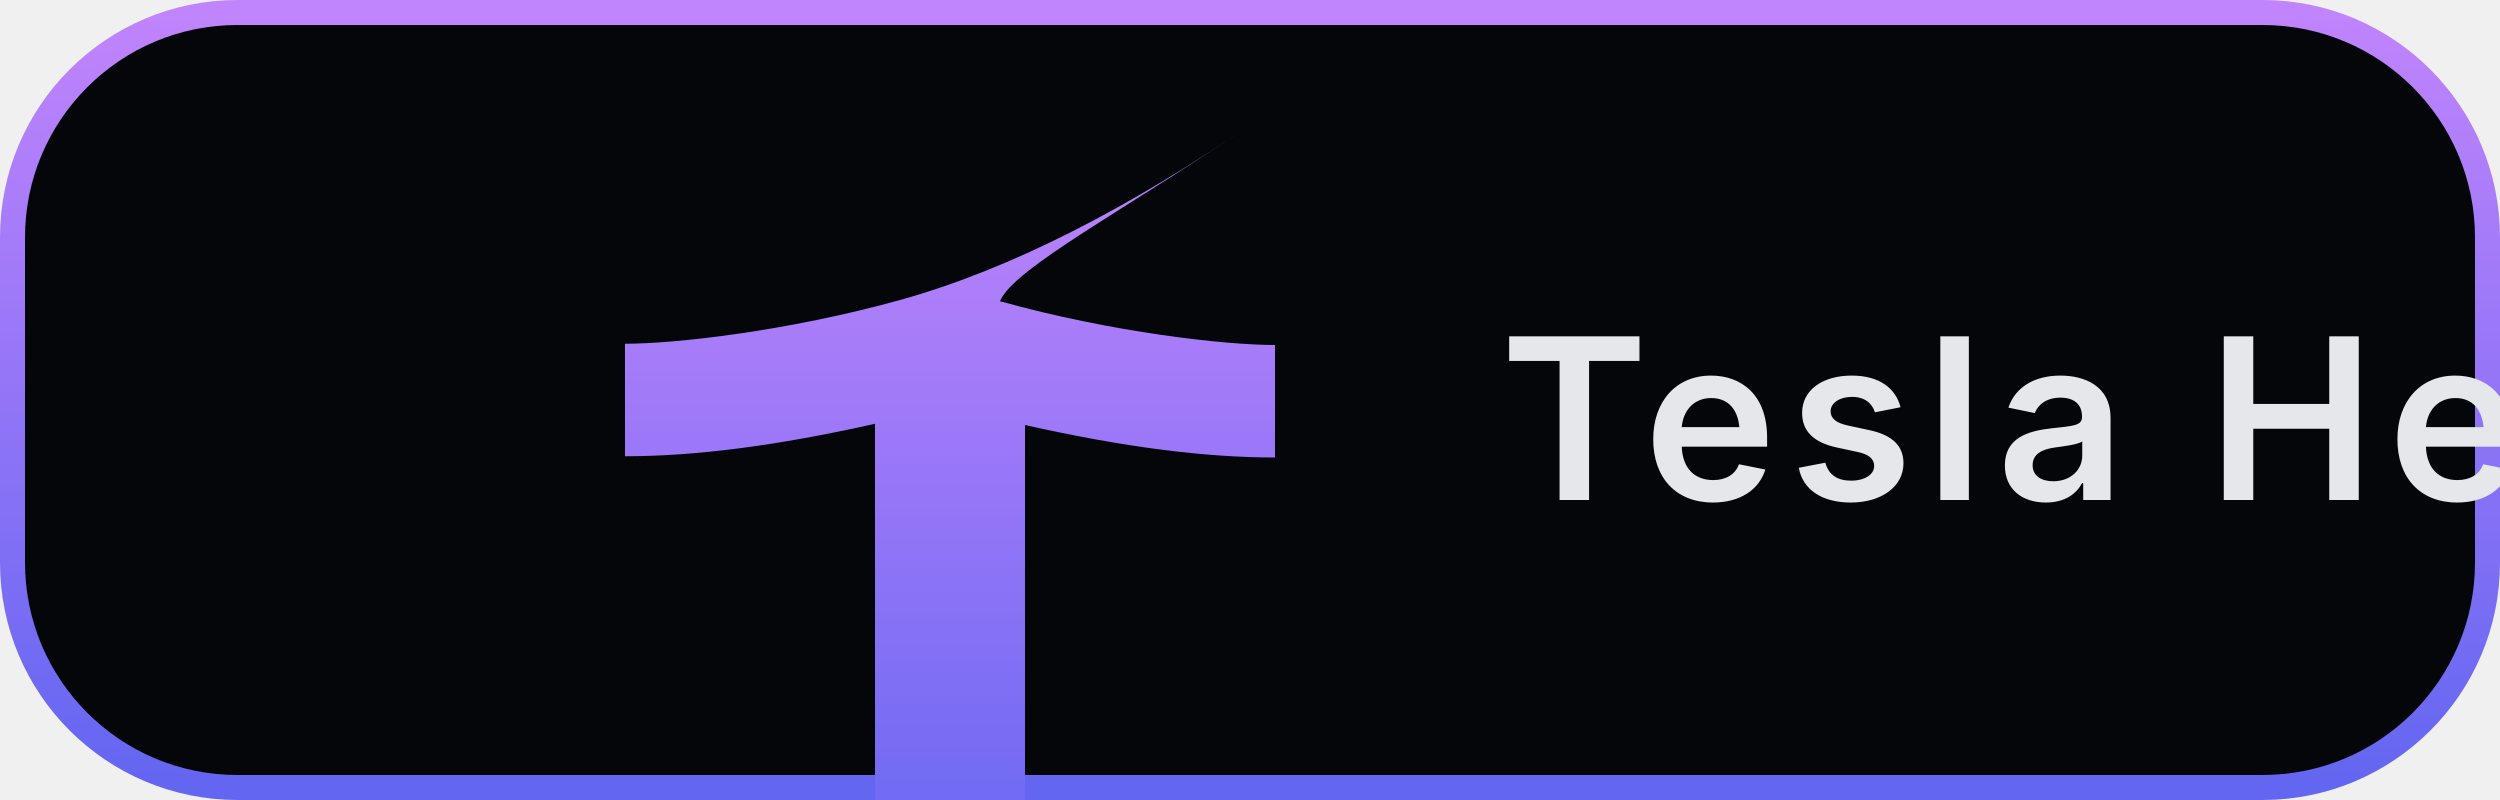
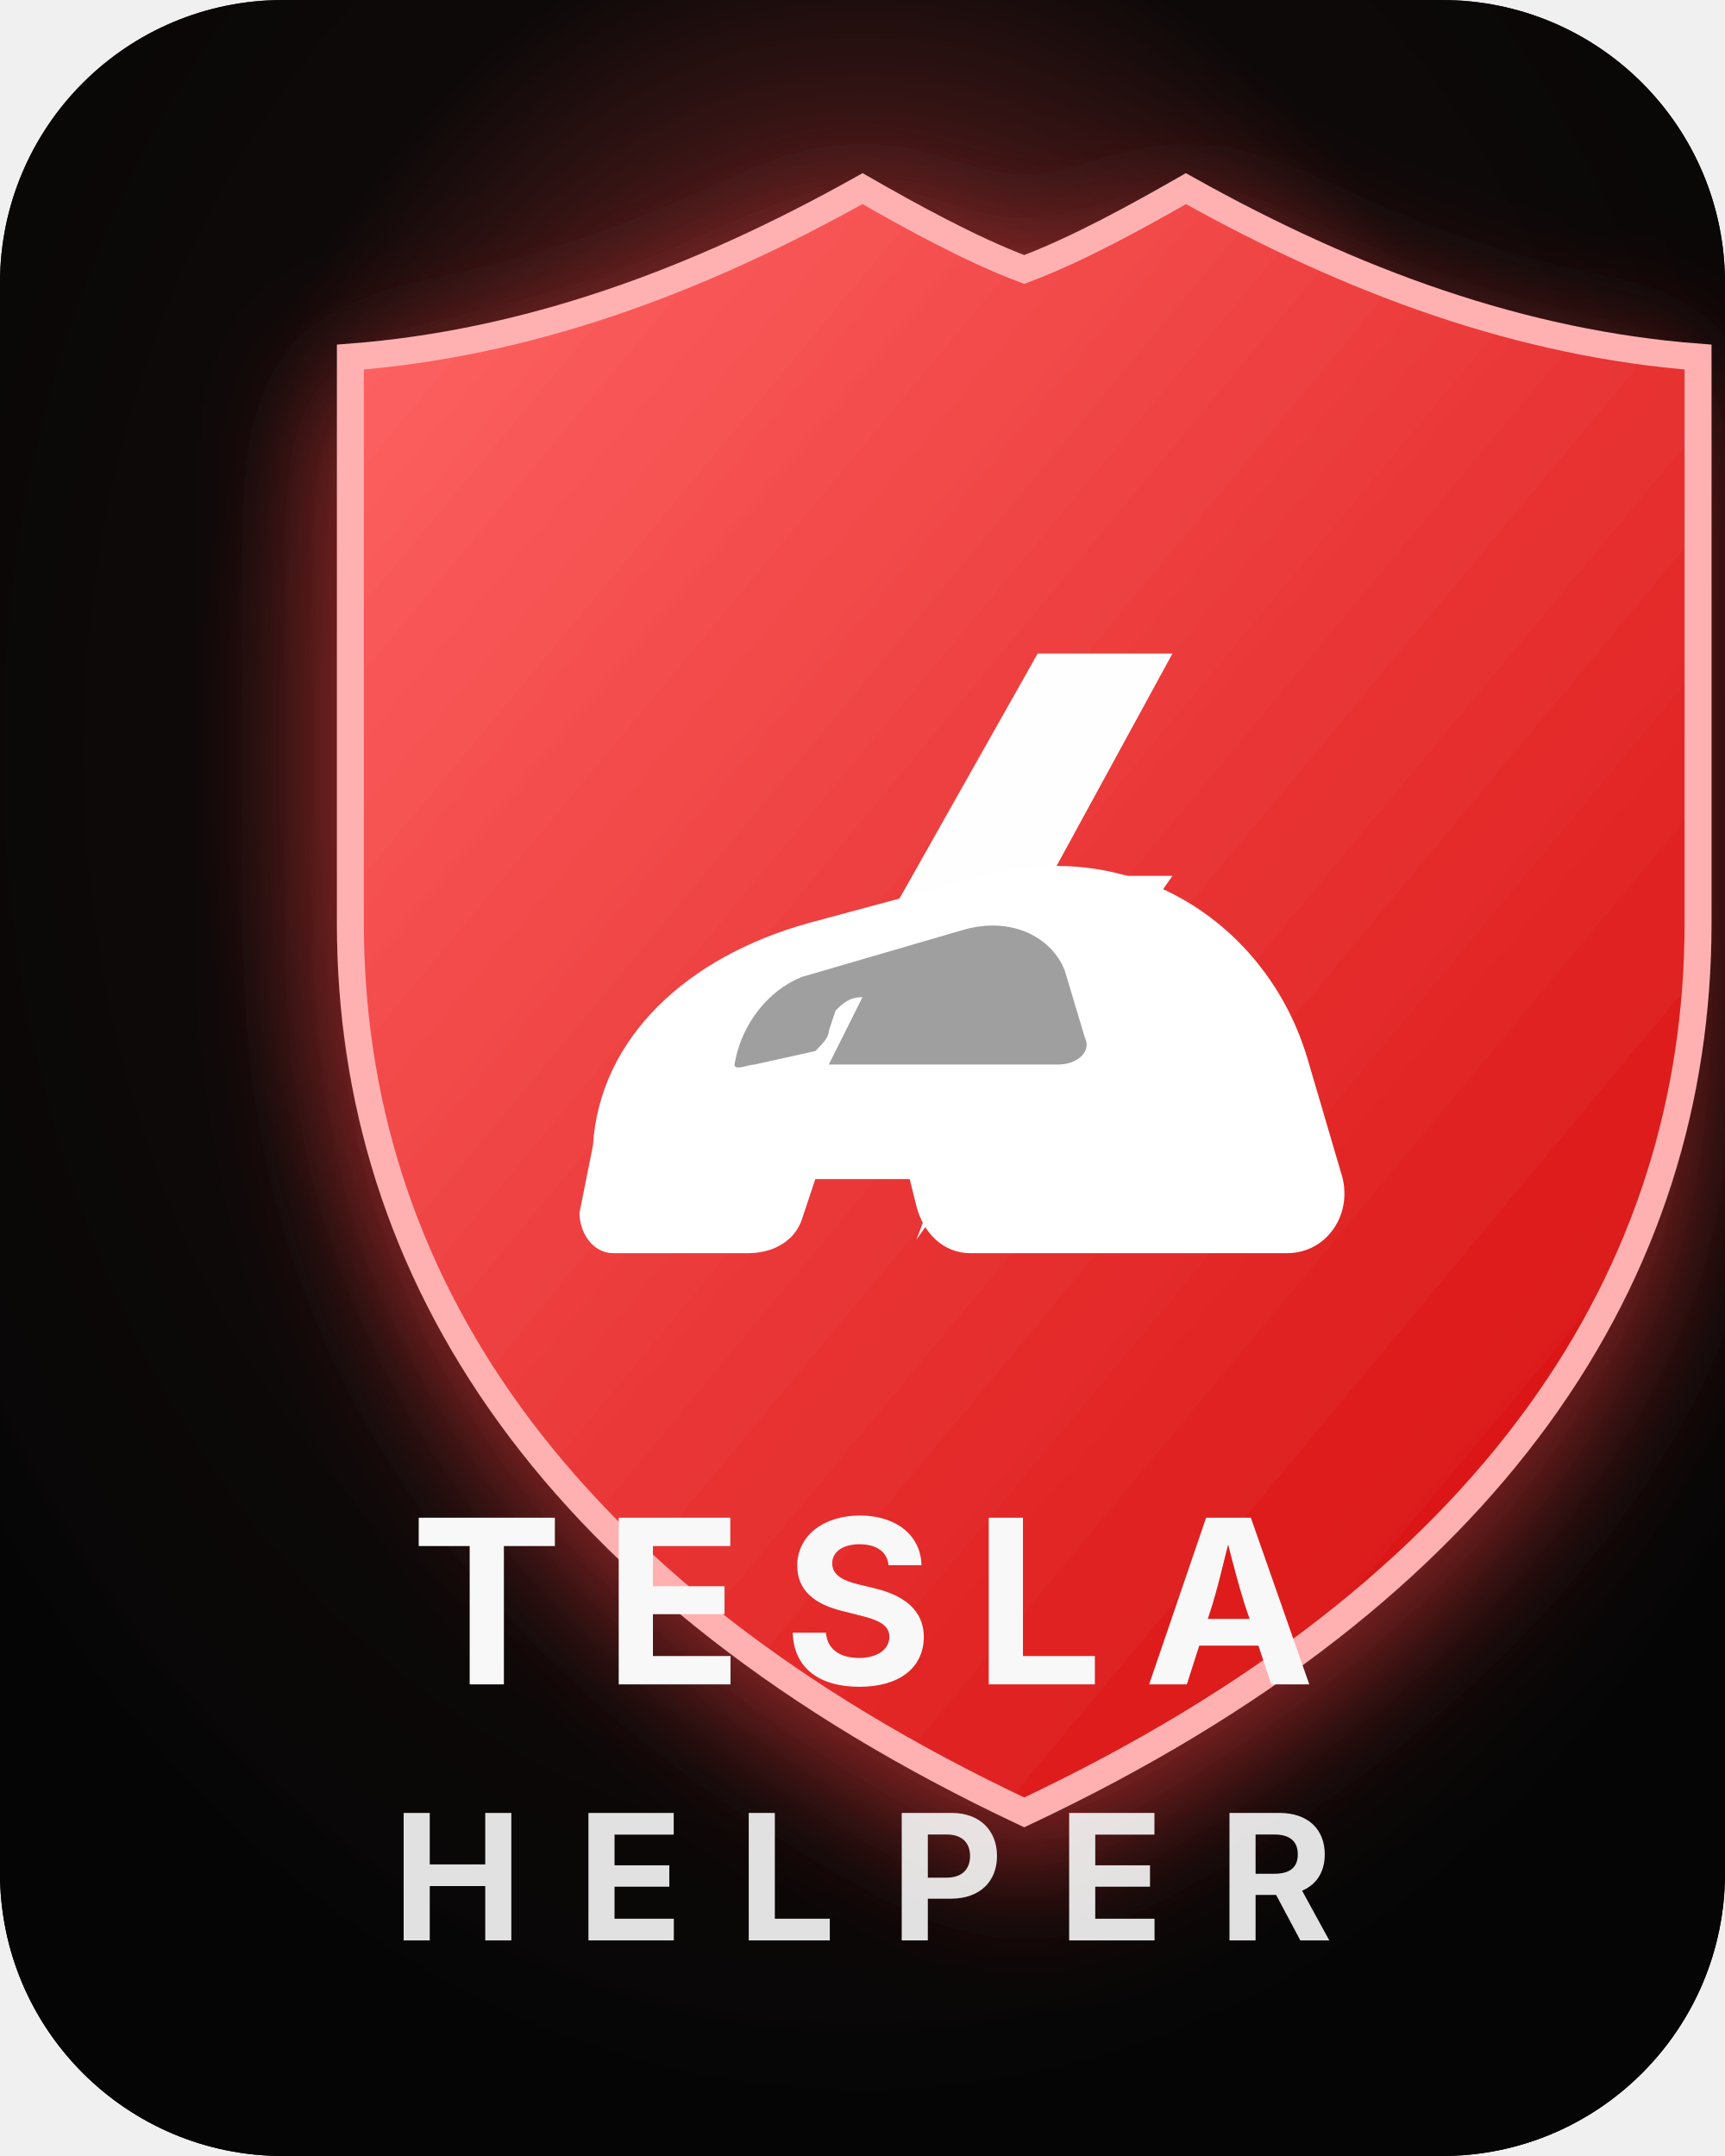
- <svg xmlns="http://www.w3.org/2000/svg" width="200" height="64" viewBox="0 0 200 64" role="img" aria-labelledby="title desc">
+ <svg xmlns="http://www.w3.org/2000/svg" width="256" height="320" viewBox="0 0 256 320" role="img" aria-labelledby="title desc">
  <defs>
-     <linearGradient id="glow" x1="0" x2="0" y1="0" y2="1">
-       <stop offset="0%" stop-color="#c084fc" />
-       <stop offset="100%" stop-color="#6366f1" />
+     <radialGradient id="bgGlow" cx="50%" cy="35%" r="65%">
+       <stop offset="0%" stop-color="#ff4d4d" stop-opacity="0.8" />
+       <stop offset="60%" stop-color="#130b0b" stop-opacity="0.6" />
+       <stop offset="100%" stop-color="#050505" stop-opacity="1" />
+     </radialGradient>
+     <linearGradient id="shieldFill" x1="0%" y1="0%" x2="100%" y2="100%">
+       <stop offset="0%" stop-color="#ff6666" />
+       <stop offset="100%" stop-color="#d40707" />
    </linearGradient>
+     <filter id="softShadow" x="-20%" y="-20%" width="140%" height="140%">
+       <feDropShadow dx="0" dy="6" stdDeviation="10" flood-color="#ff3b3b" flood-opacity="0.6" />
+     </filter>
  </defs>
-   <rect x="1" y="1" width="198" height="62" rx="18" fill="#05060a" stroke="url(#glow)" stroke-width="2" />
-   <g transform="translate(50 10)">
-     <path d="M50 0C40.5 6.5 31 11.5 22 14c-9 2.5-18 3.5-22 3.5v9c5.5 0 12-.8 20-2.6V64h12V24c8 1.8 14.5 2.6 20 2.6v-9c-4 0-13-1-22-3.5C31 11.5 40.5 6.5 50 0Z" fill="url(#glow)" />
+   <rect width="256" height="320" rx="42" fill="#050505" />
+   <rect width="256" height="320" rx="42" fill="url(#bgGlow)" />
+   <g transform="translate(28 20)">
+     <path d="M100 8c-25 14-50 23-76 25v84c0 52 30 99 100 132c70-33 100-80 100-132V33c-26-2-51-11-76-25c-7 4-16 9-24 12c-8-3-17-8-24-12Z" fill="url(#shieldFill)" stroke="#ffb1b1" stroke-width="4" filter="url(#softShadow)" />
+     <g transform="translate(48 70)">
+       <path d="M78 7L56 46h22l-18 48l38-54H80l18-33z" fill="#fefefe" />
+       <path d="M12 80c1-16 14-28 32-33l26-7c22-6 42 7 48 27l5 17c2 6-2 12-8 12H68c-4 0-7-3-8-7l-1-4H45l-2 6c-1 3-4 5-8 5H15c-3 0-5-3-5-6Z" fill="#fff" />
+       <path d="M47 68h34c3 0 5-2 4-4l-3-10c-2-5-8-8-15-6l-24 7c-5 2-9 7-10 13c0 1 2 0 3 0l9-2c1-1 2-2 2-3l1-3c1-1 2-2 4-2Z" fill="#0f0f0f" opacity="0.4" />
+     </g>
  </g>
-   <text x="120" y="40" font-family="'Inter', 'Segoe UI', system-ui" font-size="18" font-weight="600" letter-spacing="1px" fill="#e5e7eb">
-     Tesla Helper
-   </text>
+   <g fill="#f8f8f8" font-family="'Inter', 'Segoe UI', system-ui, sans-serif" font-weight="700" text-anchor="middle">
+     <text x="128" y="250" font-size="34" letter-spacing="6">TESLA</text>
+     <text x="128" y="288" font-size="26" letter-spacing="8" opacity="0.9">HELPER</text>
+   </g>
</svg>
